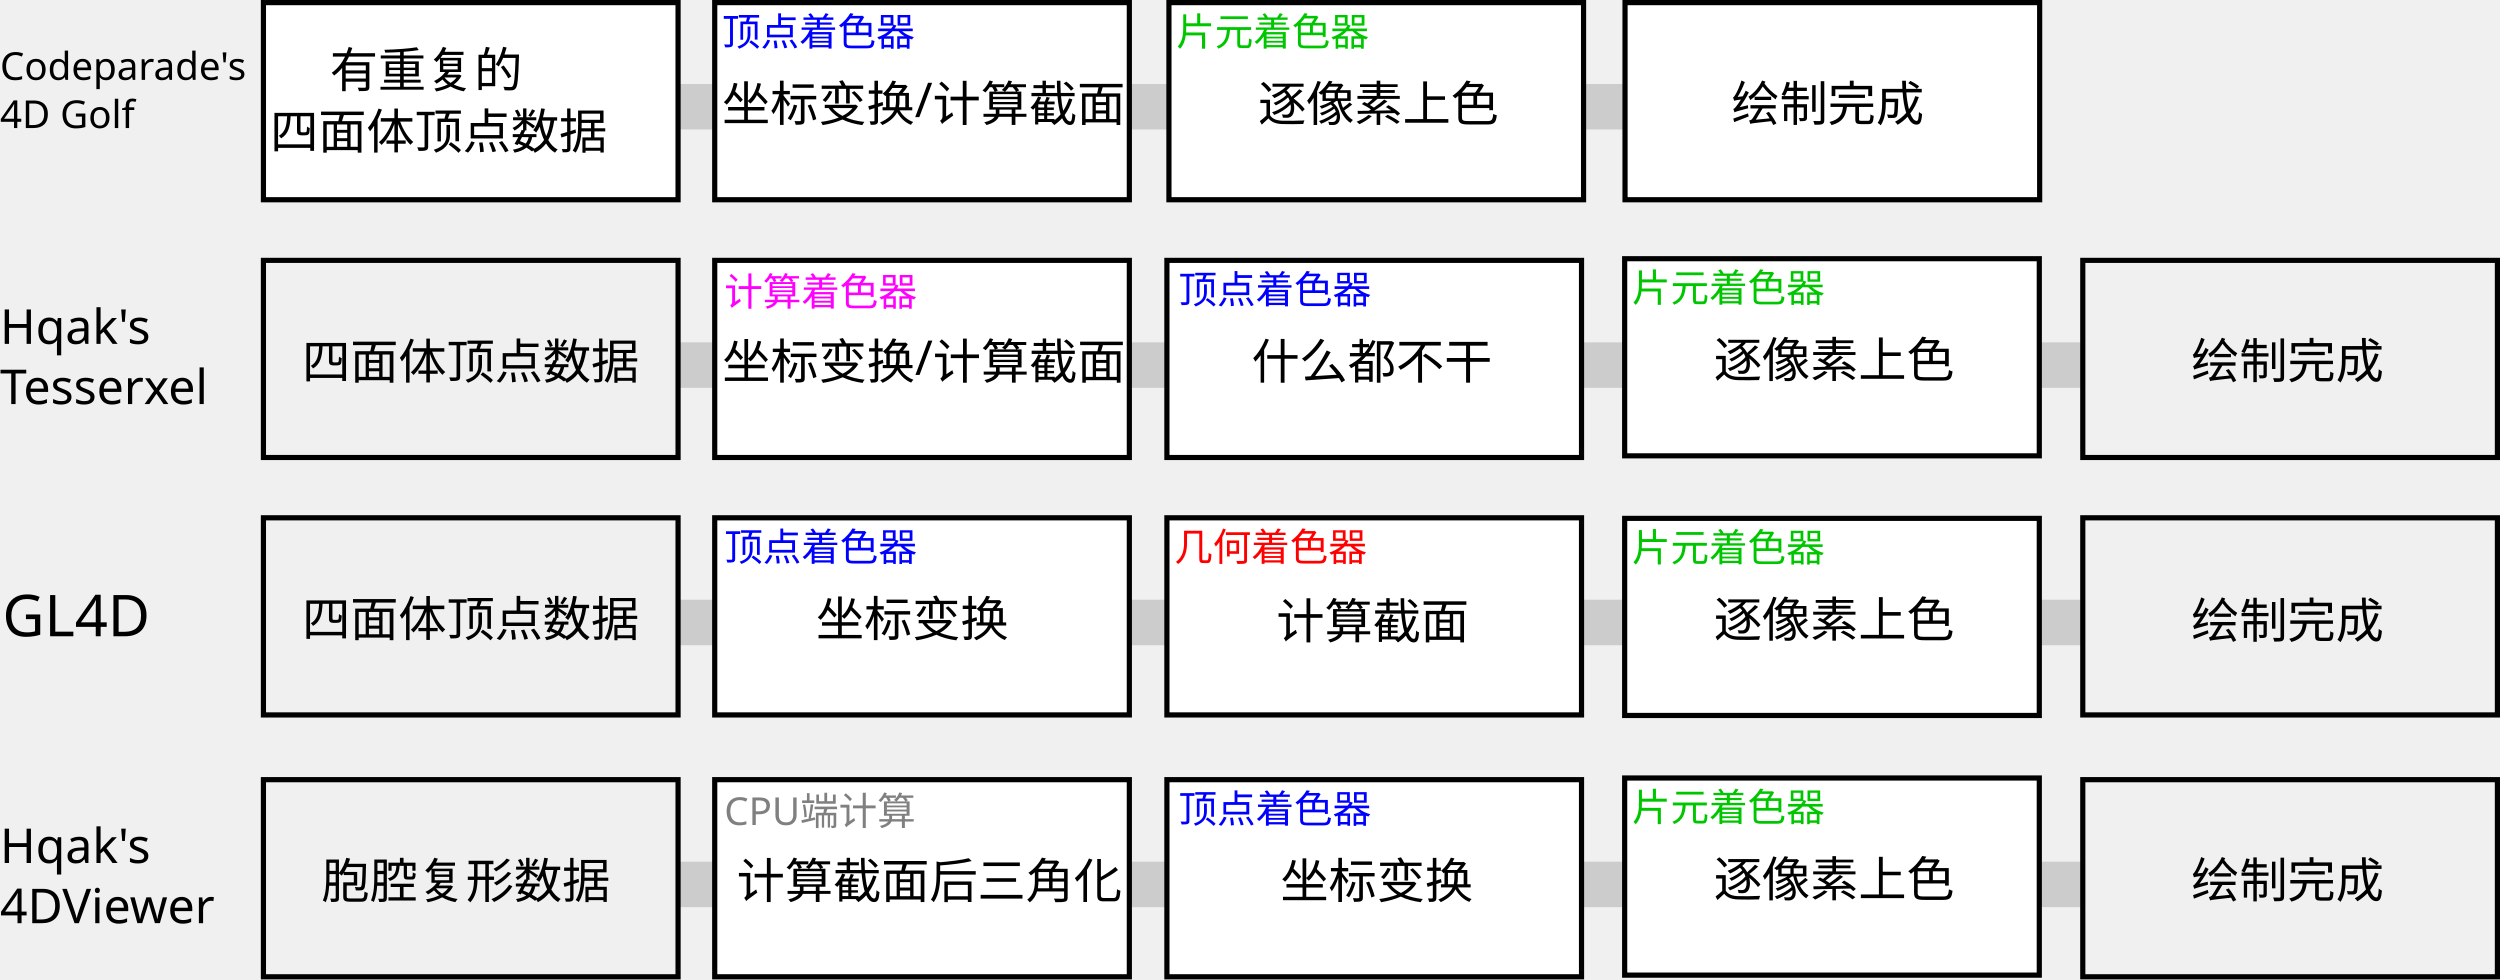
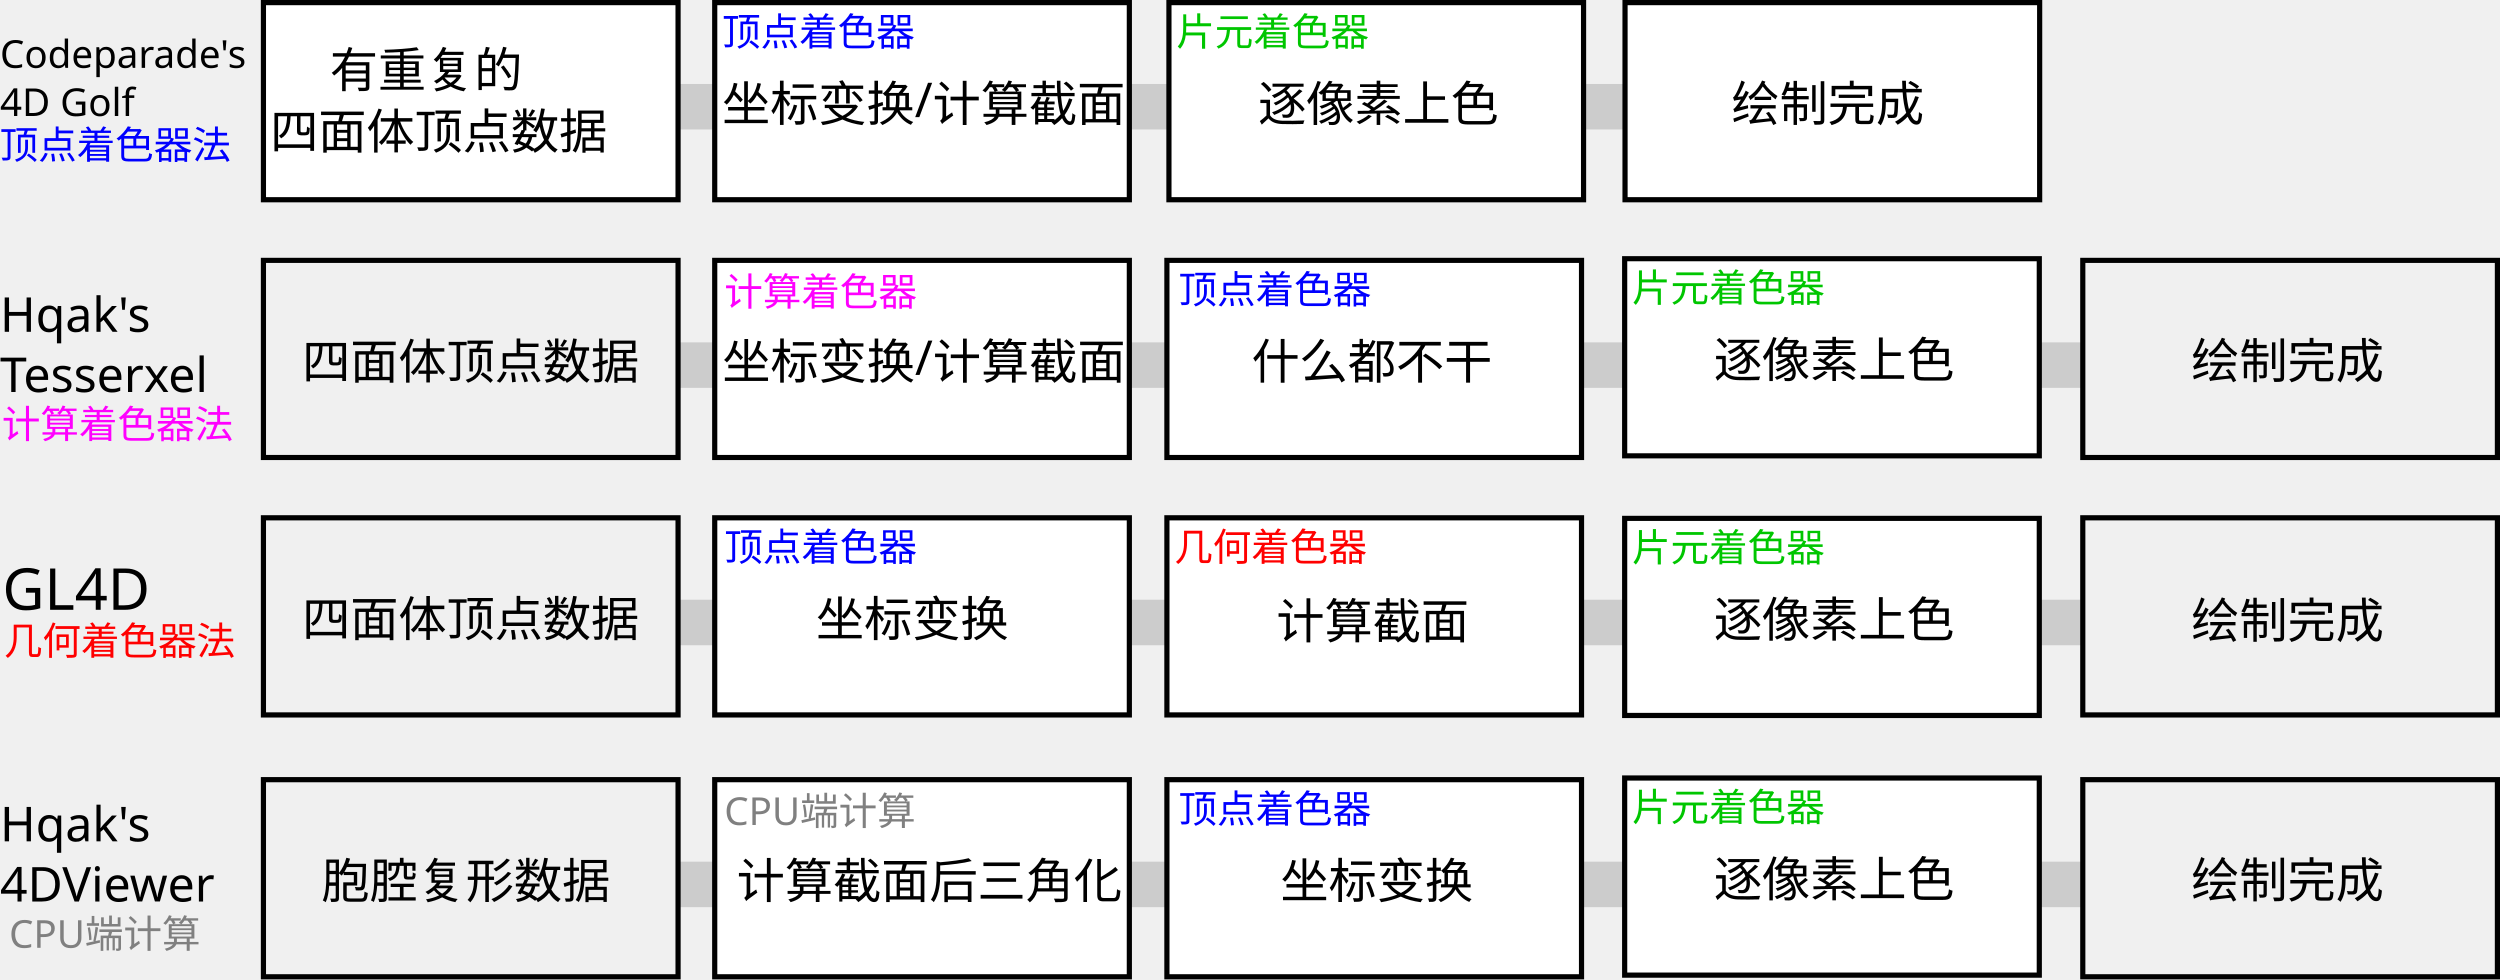
<svg xmlns="http://www.w3.org/2000/svg" width="549.361mm" height="215.219mm" viewBox="0 0 549.361 215.219" version="1.1" id="svg189626">
  <defs id="defs189623" />
  <g id="layer1" transform="translate(27.36523,-32.39238)">
    <path style="fill:none;stroke:#cccccc;stroke-width:10;stroke-linecap:butt;stroke-linejoin:miter;stroke-miterlimit:4;stroke-dasharray:none;stroke-opacity:1" d="m 121.683,169.177 h 308.54" id="path211511" />
    <path style="fill:none;stroke:#cccccc;stroke-width:10;stroke-linecap:butt;stroke-linejoin:miter;stroke-miterlimit:4;stroke-dasharray:none;stroke-opacity:1" d="m 121.683,112.622 h 308.54" id="path211372" />
    <path style="fill:none;stroke:#cccccc;stroke-width:10;stroke-linecap:butt;stroke-linejoin:miter;stroke-miterlimit:4;stroke-dasharray:none;stroke-opacity:1" d="M 121.683,55.842 H 401.697" id="path211218" />
    <rect style="fill:#ffffff;stroke:#000000;stroke-width:1.138;stroke-linecap:round" id="rect189863" width="91.112" height="43.318" x="30.523" y="32.961" />
    <text xml:space="preserve" style="font-style:normal;font-weight:normal;font-size:10.583px;line-height:1.25;font-family:sans-serif;letter-spacing:0px;word-spacing:0px;fill:#000000;fill-opacity:1;stroke:none;stroke-width:0.265" x="75.912" y="51.602" id="text190835">
      <tspan id="tspan190833" style="text-align:center;text-anchor:middle;stroke-width:0.265" x="75.912" y="51.602">有重复的</tspan>
      <tspan style="text-align:center;text-anchor:middle;stroke-width:0.265" x="75.912" y="65.097" id="tspan209465">四面体顶点数据</tspan>
    </text>
    <rect style="fill:none;stroke:#000000;stroke-width:1.138;stroke-linecap:round" id="rect194877" width="91.112" height="43.318" x="30.523" y="89.606" />
    <text xml:space="preserve" style="font-style:normal;font-weight:normal;font-size:10.583px;line-height:1.25;font-family:sans-serif;letter-spacing:0px;word-spacing:0px;fill:#000000;fill-opacity:1;stroke:none;stroke-width:0.265" x="39.015" y="115.654" id="text194881">
      <tspan id="tspan194879" style="stroke-width:0.265" x="39.015" y="115.654">四面体顶点数据</tspan>
    </text>
    <rect style="fill:none;stroke:#000000;stroke-width:1.138;stroke-linecap:round" id="rect194883" width="91.112" height="43.318" x="30.523" y="146.177" />
    <text xml:space="preserve" style="font-style:normal;font-weight:normal;font-size:10.583px;line-height:1.25;font-family:sans-serif;letter-spacing:0px;word-spacing:0px;fill:#000000;fill-opacity:1;stroke:none;stroke-width:0.265" x="39.015" y="172.226" id="text194887">
      <tspan id="tspan194885" style="stroke-width:0.265" x="39.015" y="172.226">四面体顶点数据</tspan>
    </text>
    <rect style="fill:#ffffff;stroke:#000000;stroke-width:1.138;stroke-linecap:round" id="rect194889" width="91.112" height="43.318" x="129.69" y="32.961" />
    <text xml:space="preserve" style="font-style:normal;font-weight:normal;font-size:10.583px;line-height:1.25;font-family:sans-serif;letter-spacing:0px;word-spacing:0px;fill:#000000;fill-opacity:1;stroke:none;stroke-width:0.265" x="131.303" y="59.01" id="text194893">
      <tspan id="tspan194891" style="stroke-width:0.265" x="131.303" y="59.01">坐标变换/计算截面</tspan>
    </text>
    <rect style="fill:#ffffff;stroke:#000000;stroke-width:1.138;stroke-linecap:round" id="rect194895" width="91.112" height="43.318" x="129.69" y="89.606" />
    <text xml:space="preserve" style="font-style:normal;font-weight:normal;font-size:10.583px;line-height:1.25;font-family:sans-serif;letter-spacing:0px;word-spacing:0px;fill:#000000;fill-opacity:1;stroke:none;stroke-width:0.265" x="131.354" y="115.654" id="text194899">
      <tspan id="tspan194897" style="stroke-width:0.265" x="131.354" y="115.654">坐标变换/计算截面</tspan>
    </text>
    <rect style="fill:#ffffff;stroke:#000000;stroke-width:1.138;stroke-linecap:round" id="rect194901" width="91.112" height="43.318" x="129.69" y="146.177" />
    <text xml:space="preserve" style="font-style:normal;font-weight:normal;font-size:10.583px;line-height:1.25;font-family:sans-serif;letter-spacing:0px;word-spacing:0px;fill:#000000;fill-opacity:1;stroke:none;stroke-width:0.265" x="151.94" y="172.226" id="text194905">
      <tspan id="tspan194903" style="stroke-width:0.265" x="151.94" y="172.226">坐标变换</tspan>
    </text>
    <text xml:space="preserve" style="font-style:normal;font-weight:normal;font-size:8.467px;line-height:1.25;font-family:sans-serif;letter-spacing:0px;word-spacing:0px;fill:#0000ff;fill-opacity:1;stroke:none;stroke-width:0.265" x="131.303" y="42.429" id="text200193">
      <tspan id="tspan200191" style="font-size:8.467px;fill:#0000ff;stroke-width:0.265" x="131.303" y="42.429">顶点着色器</tspan>
    </text>
    <text xml:space="preserve" style="font-style:normal;font-weight:normal;font-size:8.467px;line-height:1.25;font-family:sans-serif;letter-spacing:0px;word-spacing:0px;fill:#ff00ff;fill-opacity:1;stroke:none;stroke-width:0.265" x="131.79" y="99.561" id="text201851">
      <tspan id="tspan201849" style="font-size:8.467px;fill:#ff00ff;stroke-width:0.265" x="131.79" y="99.561">计算着色器</tspan>
    </text>
    <rect style="fill:#ffffff;stroke:#000000;stroke-width:1.138;stroke-linecap:round" id="rect202749" width="91.112" height="43.318" x="229.501" y="32.961" />
    <text xml:space="preserve" style="font-style:normal;font-weight:normal;font-size:10.583px;line-height:1.25;font-family:sans-serif;letter-spacing:0px;word-spacing:0px;fill:#000000;fill-opacity:1;stroke:none;stroke-width:0.265" x="249.105" y="59.01" id="text202753">
      <tspan id="tspan202751" style="stroke-width:0.265" x="249.105" y="59.01">逐像素上色</tspan>
    </text>
    <text xml:space="preserve" style="font-style:normal;font-weight:normal;font-size:8.467px;line-height:1.25;font-family:sans-serif;letter-spacing:0px;word-spacing:0px;fill:#00c600;fill-opacity:1;stroke:none;stroke-width:0.265" x="231.113" y="42.429" id="text202757">
      <tspan id="tspan202755" style="font-size:8.467px;fill:#00c600;fill-opacity:1;stroke-width:0.265" x="231.113" y="42.429">片元着色器</tspan>
    </text>
    <rect style="fill:#ffffff;stroke:#000000;stroke-width:1.138;stroke-linecap:round" id="rect205793" width="91.112" height="43.318" x="229.054" y="89.606" />
    <rect style="fill:#ffffff;stroke:#000000;stroke-width:1.138;stroke-linecap:round" id="rect205795" width="91.112" height="43.318" x="229.054" y="146.177" />
    <text xml:space="preserve" style="font-style:normal;font-weight:normal;font-size:8.467px;line-height:1.25;font-family:sans-serif;letter-spacing:0px;word-spacing:0px;fill:#0000ff;fill-opacity:1;stroke:none;stroke-width:0.265" x="231.601" y="99.073" id="text205799">
      <tspan id="tspan205797" style="font-size:8.467px;fill:#0000ff;stroke-width:0.265" x="231.601" y="99.073">顶点着色器</tspan>
    </text>
    <text xml:space="preserve" style="font-style:normal;font-weight:normal;font-size:10.583px;line-height:1.25;font-family:sans-serif;letter-spacing:0px;word-spacing:0px;fill:#000000;fill-opacity:1;stroke:none;stroke-width:0.265" x="247.652" y="115.654" id="text205803">
      <tspan id="tspan205801" style="stroke-width:0.265" x="247.652" y="115.654">什么都不干</tspan>
    </text>
    <text xml:space="preserve" style="font-style:normal;font-weight:normal;font-size:8.467px;line-height:1.25;font-family:sans-serif;letter-spacing:0px;word-spacing:0px;fill:#0000ff;fill-opacity:1;stroke:none;stroke-width:0.265" x="131.79" y="155.644" id="text206153">
      <tspan id="tspan206151" style="font-size:8.467px;fill:#0000ff;stroke-width:0.265" x="131.79" y="155.644">顶点着色器</tspan>
    </text>
    <text xml:space="preserve" style="font-style:normal;font-weight:normal;font-size:8.467px;line-height:1.25;font-family:sans-serif;letter-spacing:0px;word-spacing:0px;fill:#ff0000;fill-opacity:1;stroke:none;stroke-width:0.265" x="230.667" y="155.644" id="text206157">
      <tspan id="tspan206155" style="font-size:8.467px;fill:#ff0000;stroke-width:0.265" x="230.667" y="155.644">几何着色器</tspan>
    </text>
    <text xml:space="preserve" style="font-style:normal;font-weight:normal;font-size:10.583px;line-height:1.25;font-family:sans-serif;letter-spacing:0px;word-spacing:0px;fill:#000000;fill-opacity:1;stroke:none;stroke-width:0.265" x="253.111" y="172.713" id="text206507">
      <tspan id="tspan206505" style="stroke-width:0.265" x="253.111" y="172.713">计算截面</tspan>
    </text>
    <rect style="fill:#ffffff;stroke:#000000;stroke-width:1.138;stroke-linecap:round" id="rect210437" width="91.112" height="43.318" x="329.726" y="32.961" />
    <rect style="fill:none;stroke:#000000;stroke-width:1.138;stroke-linecap:round" id="rect210439" width="91.112" height="43.318" x="430.315" y="89.606" />
    <rect style="fill:none;stroke:#000000;stroke-width:1.138;stroke-linecap:round" id="rect210441" width="91.112" height="43.318" x="430.315" y="146.177" />
    <text xml:space="preserve" style="font-style:normal;font-weight:normal;font-size:10.583px;line-height:1.25;font-family:sans-serif;letter-spacing:0px;word-spacing:0px;fill:#000000;fill-opacity:1;stroke:none;stroke-width:0.265" x="353.118" y="59.01" id="text210445">
      <tspan id="tspan210443" style="stroke-width:0.265" x="353.118" y="59.01">绘制完成</tspan>
    </text>
    <text xml:space="preserve" style="font-style:normal;font-weight:normal;font-size:10.583px;line-height:1.25;font-family:sans-serif;letter-spacing:0px;word-spacing:0px;fill:#000000;fill-opacity:1;stroke:none;stroke-width:0.265" x="454.152" y="115.53" id="text211159">
      <tspan id="tspan211157" style="stroke-width:0.265" x="454.152" y="115.53">绘制完成</tspan>
    </text>
    <text xml:space="preserve" style="font-style:normal;font-weight:normal;font-size:10.583px;line-height:1.25;font-family:sans-serif;letter-spacing:0px;word-spacing:0px;fill:#000000;fill-opacity:1;stroke:none;stroke-width:0.265" x="454.152" y="172.589" id="text211163">
      <tspan id="tspan211161" style="stroke-width:0.265" x="454.152" y="172.589">绘制完成</tspan>
    </text>
    <rect style="fill:#ffffff;stroke:#000000;stroke-width:1.138;stroke-linecap:round" id="rect211165" width="91.112" height="43.318" x="329.646" y="89.24" />
    <text xml:space="preserve" style="font-style:normal;font-weight:normal;font-size:10.583px;line-height:1.25;font-family:sans-serif;letter-spacing:0px;word-spacing:0px;fill:#000000;fill-opacity:1;stroke:none;stroke-width:0.265" x="349.25" y="115.288" id="text211169">
      <tspan id="tspan211167" style="stroke-width:0.265" x="349.25" y="115.288">逐像素上色</tspan>
    </text>
    <text xml:space="preserve" style="font-style:normal;font-weight:normal;font-size:8.467px;line-height:1.25;font-family:sans-serif;letter-spacing:0px;word-spacing:0px;fill:#00c600;fill-opacity:1;stroke:none;stroke-width:0.265" x="331.258" y="98.707" id="text211173">
      <tspan id="tspan211171" style="font-size:8.467px;fill:#00c600;fill-opacity:1;stroke-width:0.265" x="331.258" y="98.707">片元着色器</tspan>
    </text>
    <rect style="fill:#ffffff;stroke:#000000;stroke-width:1.138;stroke-linecap:round" id="rect211175" width="91.112" height="43.318" x="329.646" y="146.299" />
    <text xml:space="preserve" style="font-style:normal;font-weight:normal;font-size:10.583px;line-height:1.25;font-family:sans-serif;letter-spacing:0px;word-spacing:0px;fill:#000000;fill-opacity:1;stroke:none;stroke-width:0.265" x="349.25" y="172.348" id="text211179">
      <tspan id="tspan211177" style="stroke-width:0.265" x="349.25" y="172.348">逐像素上色</tspan>
    </text>
    <text xml:space="preserve" style="font-style:normal;font-weight:normal;font-size:8.467px;line-height:1.25;font-family:sans-serif;letter-spacing:0px;word-spacing:0px;fill:#00c600;fill-opacity:1;stroke:none;stroke-width:0.265" x="331.258" y="155.766" id="text211183">
      <tspan id="tspan211181" style="font-size:8.467px;fill:#00c600;fill-opacity:1;stroke-width:0.265" x="331.258" y="155.766">片元着色器</tspan>
    </text>
    <path style="fill:none;stroke:#cccccc;stroke-width:10;stroke-linecap:butt;stroke-linejoin:miter;stroke-miterlimit:4;stroke-dasharray:none;stroke-opacity:1" d="m 121.683,226.741 h 308.54" id="path211719" />
    <rect style="fill:none;stroke:#000000;stroke-width:1.138;stroke-linecap:round" id="rect211721" width="91.112" height="43.318" x="30.523" y="203.724" />
    <text xml:space="preserve" style="font-style:normal;font-weight:normal;font-size:10.583px;line-height:1.25;font-family:sans-serif;letter-spacing:0px;word-spacing:0px;fill:#000000;fill-opacity:1;stroke:none;stroke-width:0.265" x="43.248" y="229.772" id="text211725">
      <tspan id="tspan211723" style="stroke-width:0.265" x="43.248" y="229.772">胞腔复形数据</tspan>
    </text>
    <rect style="fill:#ffffff;stroke:#000000;stroke-width:1.138;stroke-linecap:round" id="rect211727" width="91.112" height="43.318" x="129.69" y="203.724" />
    <text xml:space="preserve" style="font-style:normal;font-weight:normal;font-size:10.583px;line-height:1.25;font-family:sans-serif;letter-spacing:0px;word-spacing:0px;fill:#000000;fill-opacity:1;stroke:none;stroke-width:0.265" x="134.529" y="229.772" id="text211731">
      <tspan id="tspan211729" style="stroke-width:0.265" x="134.529" y="229.772">计算截面后三角化</tspan>
    </text>
    <text xml:space="preserve" style="font-style:normal;font-weight:normal;font-size:8.467px;line-height:1.25;font-family:sans-serif;letter-spacing:0px;word-spacing:0px;fill:#808080;fill-opacity:1;stroke:none;stroke-width:0.265" x="131.79" y="213.679" id="text211735">
      <tspan id="tspan211733" style="font-size:8.467px;fill:#808080;stroke-width:0.265" x="131.79" y="213.679">CPU端计算</tspan>
    </text>
    <rect style="fill:#ffffff;stroke:#000000;stroke-width:1.138;stroke-linecap:round" id="rect211737" width="91.112" height="43.318" x="229.054" y="203.724" />
    <text xml:space="preserve" style="font-style:normal;font-weight:normal;font-size:8.467px;line-height:1.25;font-family:sans-serif;letter-spacing:0px;word-spacing:0px;fill:#0000ff;fill-opacity:1;stroke:none;stroke-width:0.265" x="231.601" y="213.191" id="text211741">
      <tspan id="tspan211739" style="font-size:8.467px;fill:#0000ff;stroke-width:0.265" x="231.601" y="213.191">顶点着色器</tspan>
    </text>
    <text xml:space="preserve" style="font-style:normal;font-weight:normal;font-size:10.583px;line-height:1.25;font-family:sans-serif;letter-spacing:0px;word-spacing:0px;fill:#000000;fill-opacity:1;stroke:none;stroke-width:0.265" x="254.002" y="229.772" id="text211745">
      <tspan id="tspan211743" style="stroke-width:0.265" x="254.002" y="229.772">坐标变换</tspan>
    </text>
    <rect style="fill:none;stroke:#000000;stroke-width:1.138;stroke-linecap:round" id="rect211747" width="91.112" height="43.318" x="430.315" y="203.724" />
    <text xml:space="preserve" style="font-style:normal;font-weight:normal;font-size:10.583px;line-height:1.25;font-family:sans-serif;letter-spacing:0px;word-spacing:0px;fill:#000000;fill-opacity:1;stroke:none;stroke-width:0.265" x="454.152" y="229.648" id="text211751">
      <tspan id="tspan211749" style="stroke-width:0.265" x="454.152" y="229.648">绘制完成</tspan>
    </text>
    <rect style="fill:#ffffff;stroke:#000000;stroke-width:1.138;stroke-linecap:round" id="rect211753" width="91.112" height="43.318" x="329.646" y="203.358" />
    <text xml:space="preserve" style="font-style:normal;font-weight:normal;font-size:10.583px;line-height:1.25;font-family:sans-serif;letter-spacing:0px;word-spacing:0px;fill:#000000;fill-opacity:1;stroke:none;stroke-width:0.265" x="349.25" y="229.407" id="text211757">
      <tspan id="tspan211755" style="stroke-width:0.265" x="349.25" y="229.407">逐像素上色</tspan>
    </text>
    <text xml:space="preserve" style="font-style:normal;font-weight:normal;font-size:8.467px;line-height:1.25;font-family:sans-serif;letter-spacing:0px;word-spacing:0px;fill:#00c600;fill-opacity:1;stroke:none;stroke-width:0.265" x="331.258" y="212.825" id="text211761">
      <tspan id="tspan211759" style="font-size:8.467px;fill:#00c600;fill-opacity:1;stroke-width:0.265" x="331.258" y="212.825">片元着色器</tspan>
    </text>
-     <text xml:space="preserve" style="font-style:normal;font-weight:normal;font-size:8.467px;line-height:1.25;font-family:sans-serif;letter-spacing:0px;word-spacing:0px;fill:#000000;fill-opacity:1;stroke:none;stroke-width:0.265" x="-27.365" y="49.949" id="text223643">
-       <tspan id="tspan223641" style="font-size:8.467px;stroke-width:0.265" x="-27.365" y="49.949">Codeparade's</tspan>
-       <tspan style="font-size:8.467px;stroke-width:0.265" x="-27.365" y="60.532" id="tspan223645">4D Golf</tspan>
+     <text xml:space="preserve" style="font-style:normal;font-weight:normal;font-size:8.467px;line-height:1.25;font-family:sans-serif;letter-spacing:0px;word-spacing:0px;fill:#000000;fill-opacity:1;stroke:none;stroke-width:0.265" x="-27.365" y="47.303" id="text223643">
+       <tspan id="tspan223641" style="font-size:8.467px;stroke-width:0.265" x="-27.365" y="47.303">Codeparade's</tspan>
+       <tspan style="font-size:8.467px;stroke-width:0.265" x="-27.365" y="57.887" id="tspan223645">4D Golf</tspan>
    </text>
-     <text xml:space="preserve" style="font-style:normal;font-weight:normal;font-size:10.583px;line-height:1.25;font-family:sans-serif;letter-spacing:0px;word-spacing:0px;fill:#000000;fill-opacity:1;stroke:none;stroke-width:0.265" x="-27.365" y="107.952" id="text224133">
-       <tspan style="stroke-width:0.265" x="-27.365" y="107.952" id="tspan224131">Hqak's</tspan>
-       <tspan style="stroke-width:0.265" x="-27.365" y="121.181" id="tspan224531">Tesserxel</tspan>
+     <text xml:space="preserve" style="font-style:normal;font-weight:normal;font-size:10.583px;line-height:1.25;font-family:sans-serif;letter-spacing:0px;word-spacing:0px;fill:#000000;fill-opacity:1;stroke:none;stroke-width:0.265" x="-27.365" y="105.306" id="text224133">
+       <tspan style="stroke-width:0.265" x="-27.365" y="105.306" id="tspan224131">Hqak's</tspan>
+       <tspan style="stroke-width:0.265" x="-27.365" y="118.535" id="tspan224531">Tesserxel</tspan>
    </text>
-     <text xml:space="preserve" style="font-style:normal;font-weight:normal;font-size:12.7px;line-height:1.25;font-family:sans-serif;letter-spacing:0px;word-spacing:0px;fill:#000000;fill-opacity:1;stroke:none;stroke-width:0.265" x="-26.836" y="172.212" id="text225489">
-       <tspan style="font-size:12.7px;stroke-width:0.265" x="-26.836" y="172.212" id="tspan225487">GL4D</tspan>
+     <text xml:space="preserve" style="font-style:normal;font-weight:normal;font-size:12.7px;line-height:1.25;font-family:sans-serif;letter-spacing:0px;word-spacing:0px;fill:#000000;fill-opacity:1;stroke:none;stroke-width:0.265" x="-26.836" y="166.391" id="text225489">
+       <tspan style="font-size:12.7px;stroke-width:0.265" x="-26.836" y="166.391" id="tspan225487">GL4D</tspan>
    </text>
-     <text xml:space="preserve" style="font-style:normal;font-weight:normal;font-size:10.583px;line-height:1.25;font-family:sans-serif;letter-spacing:0px;word-spacing:0px;fill:#000000;fill-opacity:1;stroke:none;stroke-width:0.265" x="-27.365" y="222.029" id="text231677">
-       <tspan style="stroke-width:0.265" x="-27.365" y="222.029" id="tspan231673">Hqak's</tspan>
-       <tspan style="stroke-width:0.265" x="-27.365" y="235.258" id="tspan231675">4DViewer</tspan>
+     <text xml:space="preserve" style="font-style:normal;font-weight:normal;font-size:10.583px;line-height:1.25;font-family:sans-serif;letter-spacing:0px;word-spacing:0px;fill:#000000;fill-opacity:1;stroke:none;stroke-width:0.265" x="-27.365" y="217.266" id="text231677">
+       <tspan style="stroke-width:0.265" x="-27.365" y="217.266" id="tspan231673">Hqak's</tspan>
+       <tspan style="stroke-width:0.265" x="-27.365" y="230.496" id="tspan231675">4DViewer</tspan>
+     </text>
+     <text xml:space="preserve" style="font-style:normal;font-weight:normal;font-size:8.467px;line-height:1.25;font-family:sans-serif;letter-spacing:0px;word-spacing:0px;fill:#0000ff;fill-opacity:1;stroke:none;stroke-width:0.265" x="-27.447" y="67.299" id="text3036">
+       <tspan id="tspan3034" style="font-size:8.467px;fill:#0000ff;stroke-width:0.265" x="-27.447" y="67.299">顶点着色器法</tspan>
+     </text>
+     <text xml:space="preserve" style="font-style:normal;font-weight:normal;font-size:8.467px;line-height:1.25;font-family:sans-serif;letter-spacing:0px;word-spacing:0px;fill:#ff00ff;fill-opacity:1;stroke:none;stroke-width:0.265" x="-26.96" y="128.665" id="text3324">
+       <tspan id="tspan3322" style="font-size:8.467px;fill:#ff00ff;stroke-width:0.265" x="-26.96" y="128.665">计算着色器法</tspan>
+     </text>
+     <text xml:space="preserve" style="font-style:normal;font-weight:normal;font-size:8.467px;line-height:1.25;font-family:sans-serif;letter-spacing:0px;word-spacing:0px;fill:#ff0000;fill-opacity:1;stroke:none;stroke-width:0.265" x="-26.508" y="176.282" id="text4096">
+       <tspan id="tspan4094" style="font-size:8.467px;fill:#ff0000;stroke-width:0.265" x="-26.508" y="176.282">几何着色器法</tspan>
+     </text>
+     <text xml:space="preserve" style="font-style:normal;font-weight:normal;font-size:8.467px;line-height:1.25;font-family:sans-serif;letter-spacing:0px;word-spacing:0px;fill:#808080;fill-opacity:1;stroke:none;stroke-width:0.265" x="-25.372" y="240.666" id="text4634">
+       <tspan id="tspan4632" style="font-size:8.467px;fill:#808080;stroke-width:0.265" x="-25.372" y="240.666">CPU端计算</tspan>
    </text>
  </g>
</svg>
